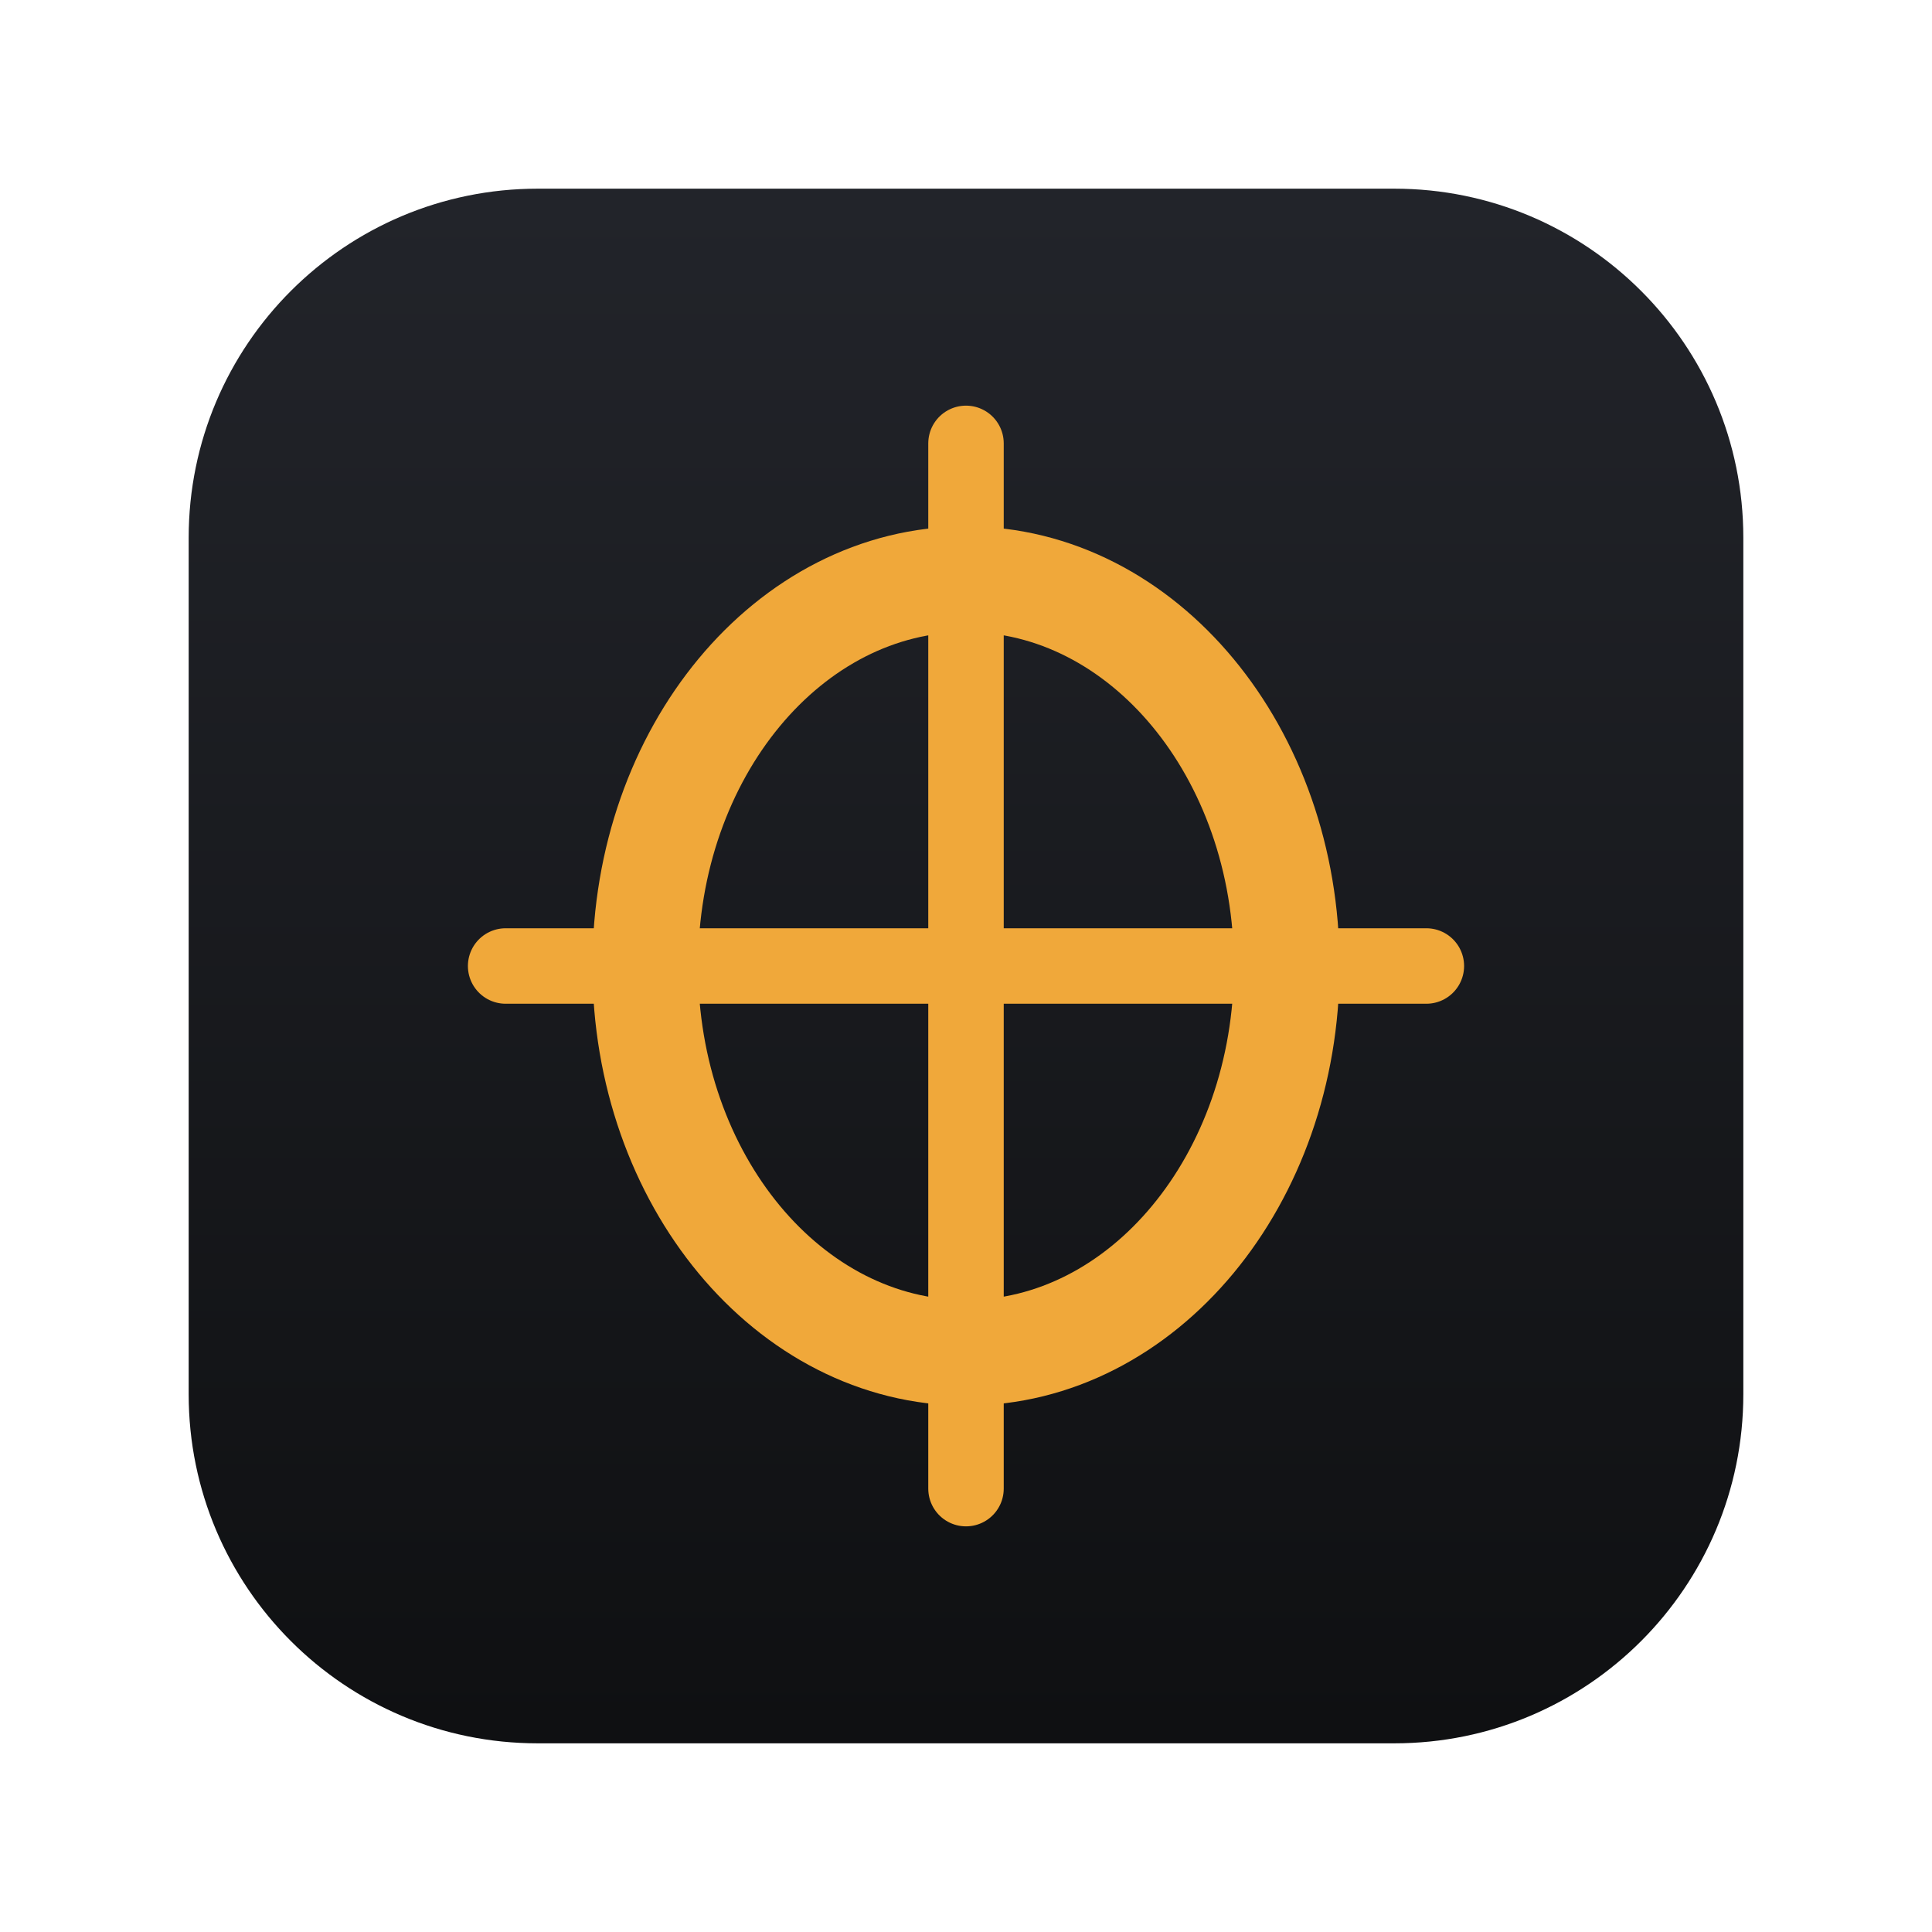
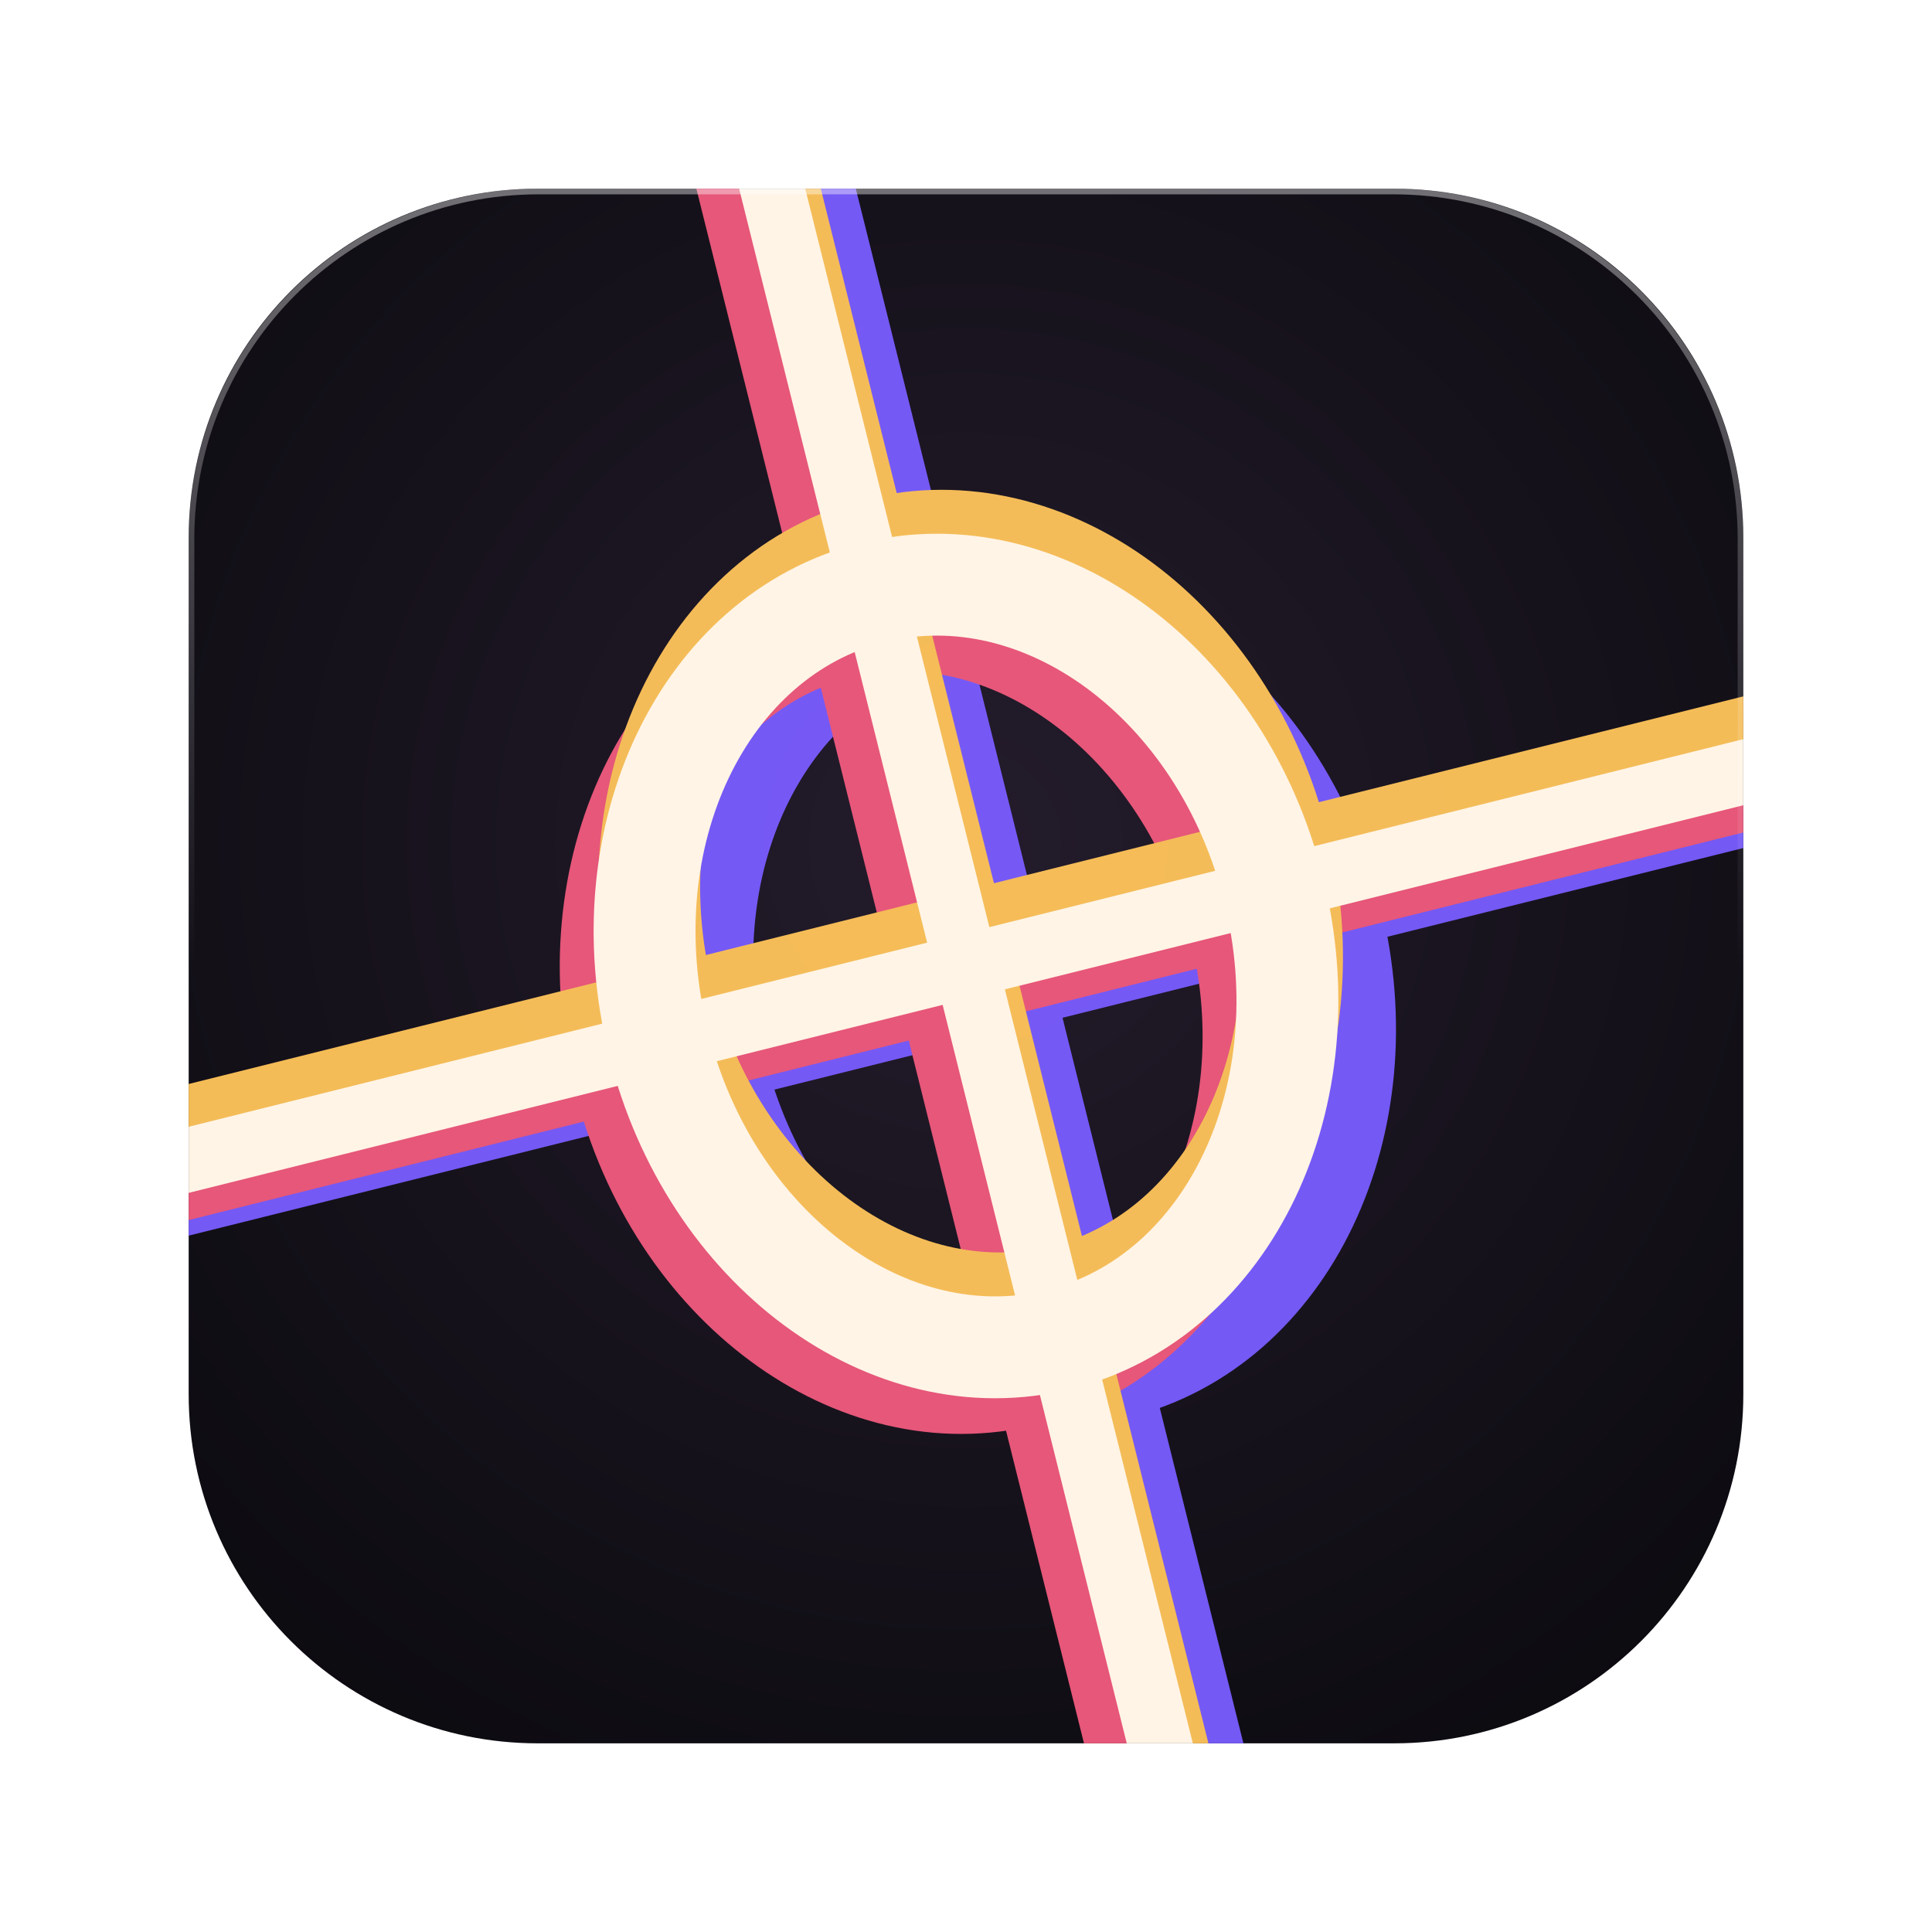
<svg xmlns="http://www.w3.org/2000/svg" width="1024" height="1024" viewBox="0 0 1024 1024">
  <defs>
-     <linearGradient id="bg" x1="0" y1="0" x2="0" y2="1">
-       <stop offset="0" stop-color="#22242a" />
-       <stop offset="1" stop-color="#0f1012" />
+     <clipPath id="tile">
+       <rect x="100" y="100" width="824" height="824" rx="185" />
+     </clipPath>
+     <radialGradient id="base" cx="0.5" cy="0.42" r="0.7">
+       <stop offset="0" stop-color="#241c2c" />
+       <stop offset="1" stop-color="#0c0b10" />
+     </radialGradient>
+     <linearGradient id="rim" x1="0" y1="0" x2="0" y2="1">
+       <stop offset="0" stop-color="#fff" stop-opacity="0.4" />
+       <stop offset="0.5" stop-color="#fff" stop-opacity="0" />
    </linearGradient>
+     <g id="sign">
+       <ellipse cx="512" cy="512" rx="168" ry="204" stroke-width="54" />
+       <line x1="512" y1="-100" x2="512" y2="1124" stroke-width="34" />
+       <line x1="-100" y1="512" x2="1124" y2="512" stroke-width="34" />
+     </g>
  </defs>
-   <rect x="100" y="100" width="824" height="824" rx="185" fill="url(#bg)" />
-   <g fill="none" stroke="#f0a83a" stroke-linecap="round">
-     <ellipse cx="512" cy="512" rx="170" ry="205" stroke-width="56" />
-     <line x1="512" y1="235" x2="512" y2="789" stroke-width="40" />
-     <line x1="268" y1="512" x2="756" y2="512" stroke-width="40" />
+   <rect x="100" y="100" width="824" height="824" rx="185" fill="url(#base)" />
+   <g clip-path="url(#tile)" fill="none" stroke-linecap="round" style="isolation:isolate">
+     <g transform="rotate(-14 512 512)">
+       <g style="mix-blend-mode:screen" opacity="0.95">
+         <use href="#sign" transform="translate(26 22)" stroke="#7a5cff" />
+         <use href="#sign" transform="translate(-22 14)" stroke="#f05a7e" />
+         <use href="#sign" transform="translate(8 -22)" stroke="#ffc45a" />
+       </g>
+       <use href="#sign" stroke="#fff4e6" />
+     </g>
  </g>
+   <rect x="101.5" y="101.5" width="821" height="821" rx="184" fill="none" stroke="url(#rim)" stroke-width="3" />
</svg>
